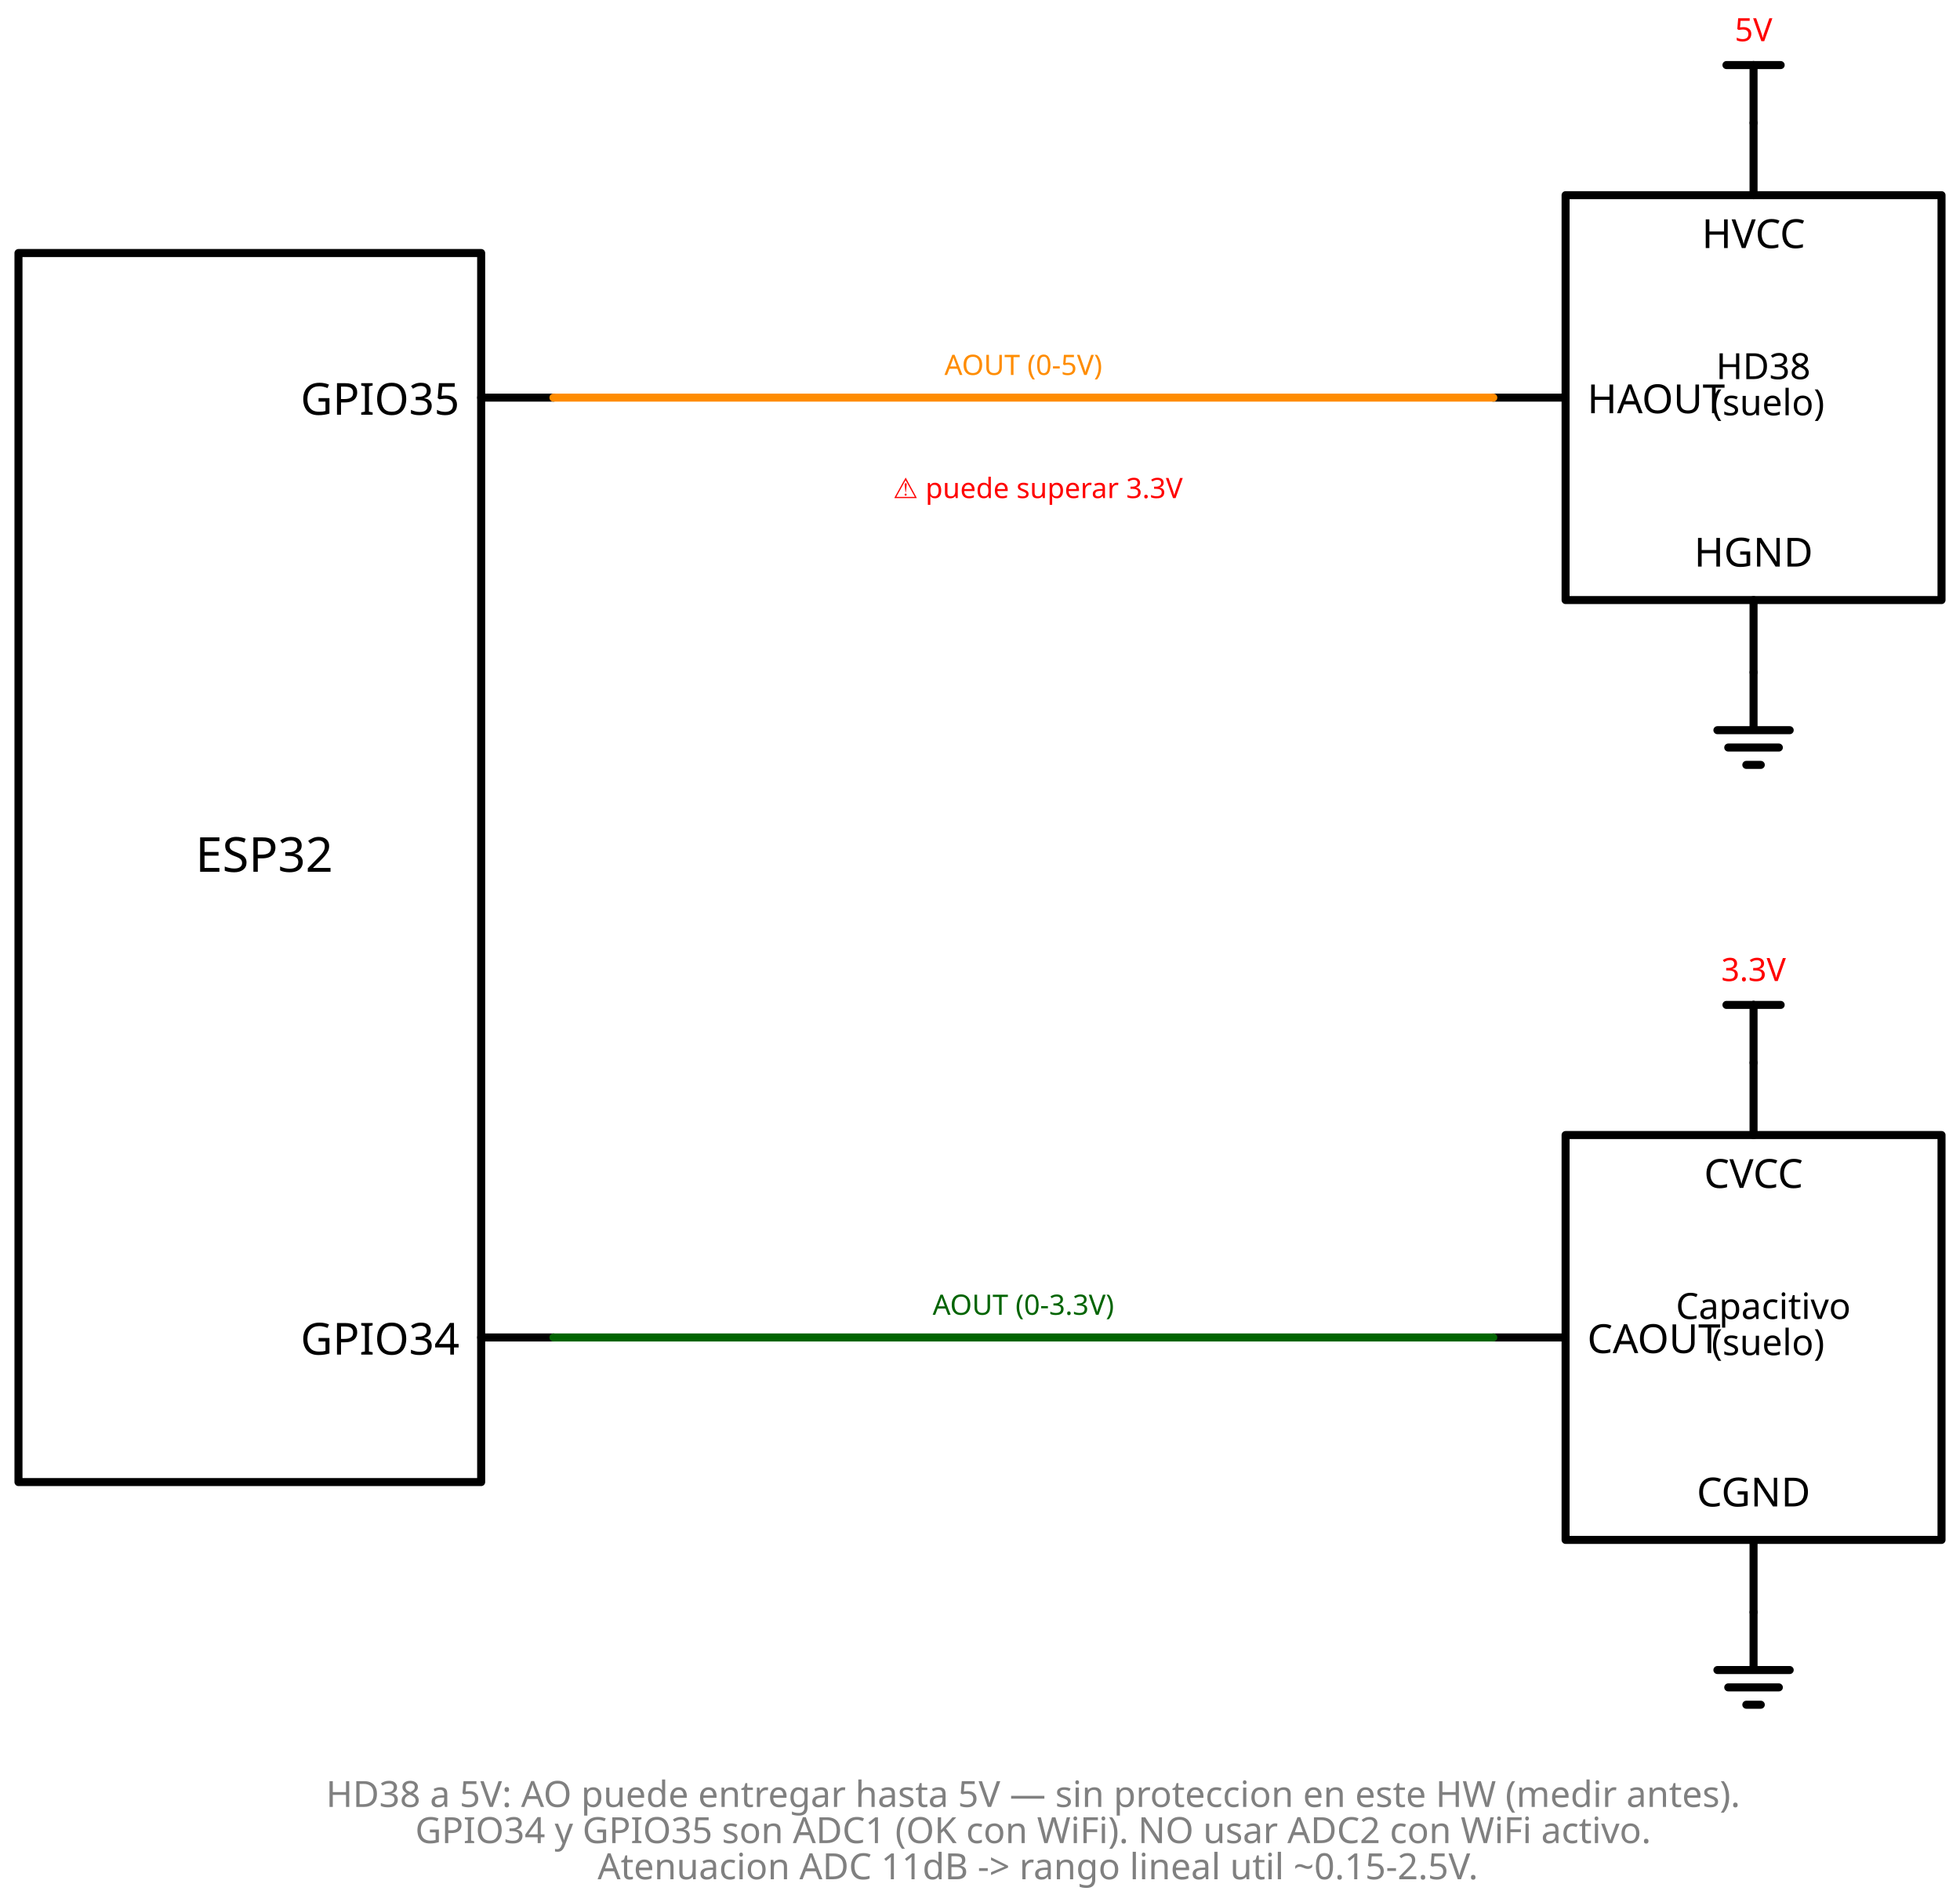
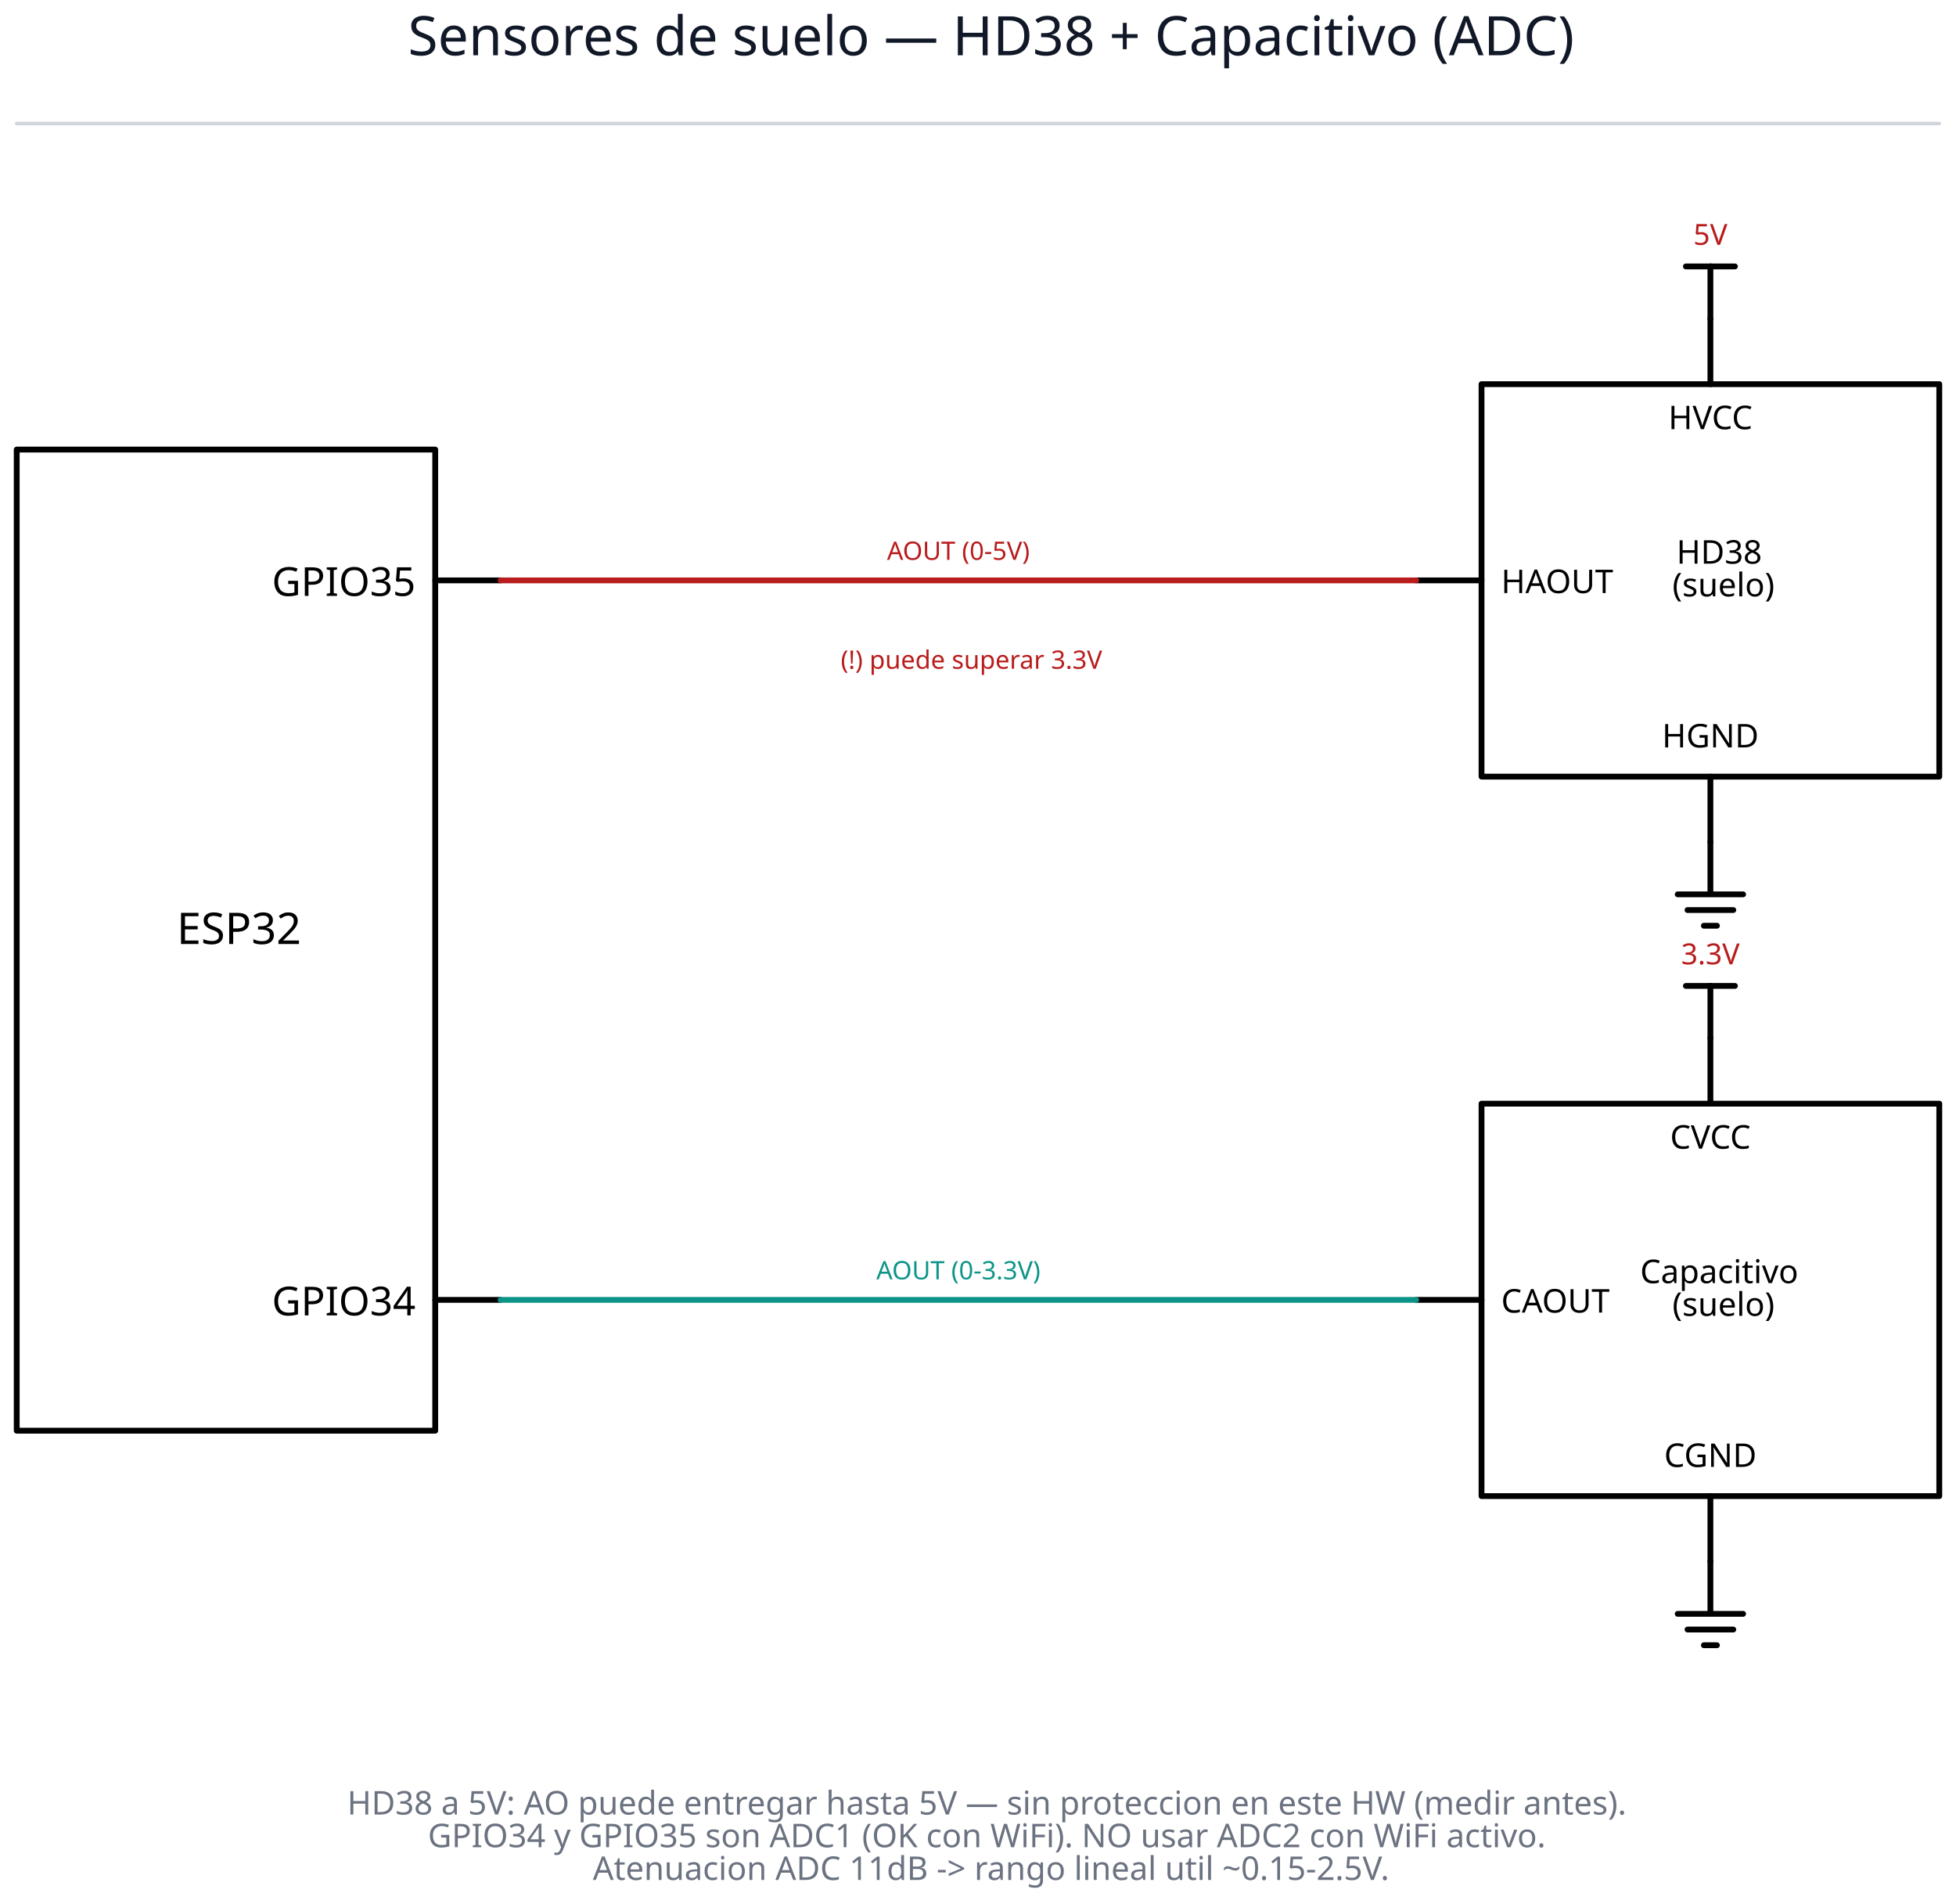
- <svg xmlns="http://www.w3.org/2000/svg" xml:lang="en" height="473.5pt" width="488.0pt" viewBox="-4.6 -369.0 488.0 473.5">
-   <path d="M 0.0,-0.0 L 115.2,-0.0 L 115.2,-306.0 L 0.0,-306.0 L 0.0,-0.0" style="stroke:black;fill:none;stroke-width:2.0;stroke-dasharray:-;stroke-linecap:round;stroke-linejoin:round;" />
-   <path d="M 115.2,-270.0 L 133.2,-270.0" style="stroke:black;fill:none;stroke-width:2.0;stroke-dasharray:-;stroke-linecap:round;stroke-linejoin:round;" />
-   <path d="M 115.2,-36.0 L 133.2,-36.0" style="stroke:black;fill:none;stroke-width:2.0;stroke-dasharray:-;stroke-linecap:round;stroke-linejoin:round;" />
-   <path d="M 385.2,-219.6 L 478.8,-219.6 L 478.8,-320.4 L 385.2,-320.4 L 385.2,-219.6" style="stroke:black;fill:none;stroke-width:2.0;stroke-dasharray:-;stroke-linecap:round;stroke-linejoin:round;" />
-   <path d="M 385.2,-270.0 L 367.2,-270.0" style="stroke:black;fill:none;stroke-width:2.0;stroke-dasharray:-;stroke-linecap:round;stroke-linejoin:round;" />
-   <path d="M 432.0,-320.4 L 432.0,-338.4" style="stroke:black;fill:none;stroke-width:2.0;stroke-dasharray:-;stroke-linecap:round;stroke-linejoin:round;" />
-   <path d="M 432.0,-219.6 L 432.0,-201.6" style="stroke:black;fill:none;stroke-width:2.0;stroke-dasharray:-;stroke-linecap:round;stroke-linejoin:round;" />
-   <path d="M 385.2,14.4 L 478.8,14.4 L 478.8,-86.4 L 385.2,-86.4 L 385.2,14.4" style="stroke:black;fill:none;stroke-width:2.0;stroke-dasharray:-;stroke-linecap:round;stroke-linejoin:round;" />
-   <path d="M 385.2,-36.0 L 367.2,-36.0" style="stroke:black;fill:none;stroke-width:2.0;stroke-dasharray:-;stroke-linecap:round;stroke-linejoin:round;" />
-   <path d="M 432.0,-86.4 L 432.0,-104.4" style="stroke:black;fill:none;stroke-width:2.0;stroke-dasharray:-;stroke-linecap:round;stroke-linejoin:round;" />
-   <path d="M 432.0,14.4 L 432.0,32.4" style="stroke:black;fill:none;stroke-width:2.0;stroke-dasharray:-;stroke-linecap:round;stroke-linejoin:round;" />
-   <path d="M 133.2,-270.0 L 250.2,-270.0 L 367.2,-270.0" style="stroke:darkorange;fill:none;stroke-width:2.0;stroke-dasharray:-;stroke-linecap:round;stroke-linejoin:round;" />
-   <path d="M 133.2,-36.0 L 250.2,-36.0 L 367.2,-36.0" style="stroke:darkgreen;fill:none;stroke-width:2.0;stroke-dasharray:-;stroke-linecap:round;stroke-linejoin:round;" />
-   <path d="M 432.0,-338.4 L 432.0,-352.8" style="stroke:black;fill:none;stroke-width:2.0;stroke-dasharray:-;stroke-linecap:round;stroke-linejoin:round;" />
-   <path d="M 432.0,-352.8 L 425.25,-352.8" style="stroke:black;fill:none;stroke-width:2.0;stroke-dasharray:-;stroke-linecap:round;stroke-linejoin:round;" />
-   <path d="M 432.0,-352.8 L 438.75,-352.8" style="stroke:black;fill:none;stroke-width:2.0;stroke-dasharray:-;stroke-linecap:round;stroke-linejoin:round;" />
-   <path d="M 432.0,-201.6 L 432.0,-187.2 L 423.0,-187.2 L 441.0,-187.2 M 425.7,-182.88 L 438.3,-182.88 M 430.2,-178.56 L 433.8,-178.56" style="stroke:black;fill:none;stroke-width:2.0;stroke-dasharray:-;stroke-linecap:round;stroke-linejoin:round;" />
-   <path d="M 432.0,-104.4 L 432.0,-118.8" style="stroke:black;fill:none;stroke-width:2.0;stroke-dasharray:-;stroke-linecap:round;stroke-linejoin:round;" />
-   <path d="M 432.0,-118.8 L 425.25,-118.8" style="stroke:black;fill:none;stroke-width:2.0;stroke-dasharray:-;stroke-linecap:round;stroke-linejoin:round;" />
-   <path d="M 432.0,-118.8 L 438.75,-118.8" style="stroke:black;fill:none;stroke-width:2.0;stroke-dasharray:-;stroke-linecap:round;stroke-linejoin:round;" />
-   <path d="M 432.0,32.4 L 432.0,46.8 L 423.0,46.8 L 441.0,46.8 M 425.7,51.12 L 438.3,51.12 M 430.2,55.44 L 433.8,55.44" style="stroke:black;fill:none;stroke-width:2.0;stroke-dasharray:-;stroke-linecap:round;stroke-linejoin:round;" />
-   <text x="109.8" y="-281.0" dominant-baseline="central" fill="black" font-size="11" font-family="sans" text-anchor="end">
+ <svg xmlns="http://www.w3.org/2000/svg" xml:lang="en" height="523.96pt" width="538.4pt" viewBox="-4.6 -393.72 538.4 523.96" style="background-color:white;">
+   <path d="M 0.0,-0.0 L 115.2,-0.0 L 115.2,-270.0 L 0.0,-270.0 L 0.0,-0.0" style="stroke:black;fill:none;stroke-width:1.6;stroke-dasharray:-;stroke-linecap:round;stroke-linejoin:round;" />
+   <path d="M 115.2,-234.0 L 133.2,-234.0" style="stroke:black;fill:none;stroke-width:1.6;stroke-dasharray:-;stroke-linecap:round;stroke-linejoin:round;" />
+   <path d="M 115.2,-36.0 L 133.2,-36.0" style="stroke:black;fill:none;stroke-width:1.6;stroke-dasharray:-;stroke-linecap:round;stroke-linejoin:round;" />
+   <path d="M 403.2,-180.0 L 529.2,-180.0 L 529.2,-288.0 L 403.2,-288.0 L 403.2,-180.0" style="stroke:black;fill:none;stroke-width:1.6;stroke-dasharray:-;stroke-linecap:round;stroke-linejoin:round;" />
+   <path d="M 403.2,-234.0 L 385.2,-234.0" style="stroke:black;fill:none;stroke-width:1.6;stroke-dasharray:-;stroke-linecap:round;stroke-linejoin:round;" />
+   <path d="M 466.2,-288.0 L 466.2,-306.0" style="stroke:black;fill:none;stroke-width:1.6;stroke-dasharray:-;stroke-linecap:round;stroke-linejoin:round;" />
+   <path d="M 466.2,-180.0 L 466.2,-162.0" style="stroke:black;fill:none;stroke-width:1.6;stroke-dasharray:-;stroke-linecap:round;stroke-linejoin:round;" />
+   <path d="M 403.2,18.0 L 529.2,18.0 L 529.2,-90.0 L 403.2,-90.0 L 403.2,18.0" style="stroke:black;fill:none;stroke-width:1.6;stroke-dasharray:-;stroke-linecap:round;stroke-linejoin:round;" />
+   <path d="M 403.2,-36.0 L 385.2,-36.0" style="stroke:black;fill:none;stroke-width:1.6;stroke-dasharray:-;stroke-linecap:round;stroke-linejoin:round;" />
+   <path d="M 466.2,-90.0 L 466.2,-108.0" style="stroke:black;fill:none;stroke-width:1.6;stroke-dasharray:-;stroke-linecap:round;stroke-linejoin:round;" />
+   <path d="M 466.2,18.0 L 466.2,36.0" style="stroke:black;fill:none;stroke-width:1.6;stroke-dasharray:-;stroke-linecap:round;stroke-linejoin:round;" />
+   <path d="M 133.2,-234.0 L 259.2,-234.0 L 385.2,-234.0" style="stroke:#b91c1c;fill:none;stroke-width:1.6;stroke-dasharray:-;stroke-linecap:round;stroke-linejoin:round;" />
+   <path d="M 133.2,-36.0 L 259.2,-36.0 L 385.2,-36.0" style="stroke:#0d9488;fill:none;stroke-width:1.6;stroke-dasharray:-;stroke-linecap:round;stroke-linejoin:round;" />
+   <path d="M 466.2,-306.0 L 466.2,-320.4" style="stroke:black;fill:none;stroke-width:1.6;stroke-dasharray:-;stroke-linecap:round;stroke-linejoin:round;" />
+   <path d="M 466.2,-320.4 L 459.45,-320.4" style="stroke:black;fill:none;stroke-width:1.6;stroke-dasharray:-;stroke-linecap:round;stroke-linejoin:round;" />
+   <path d="M 466.2,-320.4 L 472.95,-320.4" style="stroke:black;fill:none;stroke-width:1.6;stroke-dasharray:-;stroke-linecap:round;stroke-linejoin:round;" />
+   <path d="M 466.2,-162.0 L 466.2,-147.6 L 457.2,-147.6 L 475.2,-147.6 M 459.9,-143.28 L 472.5,-143.28 M 464.4,-138.96 L 468.0,-138.96" style="stroke:black;fill:none;stroke-width:1.6;stroke-dasharray:-;stroke-linecap:round;stroke-linejoin:round;" />
+   <path d="M 466.2,-108.0 L 466.2,-122.4" style="stroke:black;fill:none;stroke-width:1.6;stroke-dasharray:-;stroke-linecap:round;stroke-linejoin:round;" />
+   <path d="M 466.2,-122.4 L 459.45,-122.4" style="stroke:black;fill:none;stroke-width:1.6;stroke-dasharray:-;stroke-linecap:round;stroke-linejoin:round;" />
+   <path d="M 466.2,-122.4 L 472.95,-122.4" style="stroke:black;fill:none;stroke-width:1.6;stroke-dasharray:-;stroke-linecap:round;stroke-linejoin:round;" />
+   <path d="M 466.2,36.0 L 466.2,50.4 L 457.2,50.4 L 475.2,50.4 M 459.9,54.72 L 472.5,54.72 M 464.4,59.04 L 468.0,59.04" style="stroke:black;fill:none;stroke-width:1.6;stroke-dasharray:-;stroke-linecap:round;stroke-linejoin:round;" />
+   <path d="M 0.0,-359.72 L 264.6,-359.72 L 529.2,-359.72" style="stroke:#d1d5db;fill:none;stroke-width:1.0;stroke-dasharray:-;stroke-linecap:round;stroke-linejoin:round;" />
+   <text x="109.8" y="-245.0" dominant-baseline="central" fill="black" font-size="11" font-family="sans" text-anchor="end">
    <tspan x="109.8" dy="11">GPIO35</tspan>
  </text>
  <text x="109.8" y="-47.0" dominant-baseline="central" fill="black" font-size="11" font-family="sans" text-anchor="end">
    <tspan x="109.8" dy="11">GPIO34</tspan>
  </text>
-   <text x="61.2" y="-168.6" dominant-baseline="central" fill="black" font-size="12" font-family="sans" text-anchor="middle">
+   <text x="61.2" y="-150.6" dominant-baseline="central" fill="black" font-size="12" font-family="sans" text-anchor="middle">
    <tspan x="61.2" dy="12">ESP32</tspan>
  </text>
-   <text x="390.6" y="-280.0" dominant-baseline="central" fill="black" font-size="10" font-family="sans" text-anchor="start">
-     <tspan x="390.6" dy="10">HAOUT</tspan>
+   <text x="408.6" y="-243.0" dominant-baseline="central" fill="black" font-size="9" font-family="sans" text-anchor="start">
+     <tspan x="408.6" dy="9">HAOUT</tspan>
  </text>
-   <text x="432.0" y="-325.0" dominant-baseline="hanging" fill="black" font-size="10" font-family="sans" text-anchor="middle">
-     <tspan x="432.0" dy="10">HVCC</tspan>
+   <text x="466.2" y="-291.6" dominant-baseline="hanging" fill="black" font-size="9" font-family="sans" text-anchor="middle">
+     <tspan x="466.2" dy="9">HVCC</tspan>
  </text>
-   <text x="432.0" y="-235.0" dominant-baseline="ideographic" fill="black" font-size="10" font-family="sans" text-anchor="middle">
-     <tspan x="432.0" dy="10">HGND</tspan>
+   <text x="466.2" y="-194.4" dominant-baseline="ideographic" fill="black" font-size="9" font-family="sans" text-anchor="middle">
+     <tspan x="466.2" dy="9">HGND</tspan>
  </text>
-   <text x="435.6" y="-287.1" dominant-baseline="central" fill="black" font-size="9" font-family="sans" text-anchor="middle">
-     <tspan x="435.6" dy="9">HD38</tspan>
-     <tspan x="435.6" dy="9">(suelo)</tspan>
+   <text x="469.8" y="-251.1" dominant-baseline="central" fill="black" font-size="9" font-family="sans" text-anchor="middle">
+     <tspan x="469.8" dy="9">HD38</tspan>
+     <tspan x="469.8" dy="9">(suelo)</tspan>
  </text>
-   <text x="390.6" y="-46.0" dominant-baseline="central" fill="black" font-size="10" font-family="sans" text-anchor="start">
-     <tspan x="390.6" dy="10">CAOUT</tspan>
+   <text x="408.6" y="-45.0" dominant-baseline="central" fill="black" font-size="9" font-family="sans" text-anchor="start">
+     <tspan x="408.6" dy="9">CAOUT</tspan>
  </text>
-   <text x="432.0" y="-91.0" dominant-baseline="hanging" fill="black" font-size="10" font-family="sans" text-anchor="middle">
-     <tspan x="432.0" dy="10">CVCC</tspan>
+   <text x="466.2" y="-93.6" dominant-baseline="hanging" fill="black" font-size="9" font-family="sans" text-anchor="middle">
+     <tspan x="466.2" dy="9">CVCC</tspan>
  </text>
-   <text x="432.0" y="-1.0" dominant-baseline="ideographic" fill="black" font-size="10" font-family="sans" text-anchor="middle">
-     <tspan x="432.0" dy="10">CGND</tspan>
+   <text x="466.2" y="3.6" dominant-baseline="ideographic" fill="black" font-size="9" font-family="sans" text-anchor="middle">
+     <tspan x="466.2" dy="9">CGND</tspan>
  </text>
-   <text x="435.6" y="-53.1" dominant-baseline="central" fill="black" font-size="9" font-family="sans" text-anchor="middle">
-     <tspan x="435.6" dy="9">Capacitivo</tspan>
-     <tspan x="435.6" dy="9">(suelo)</tspan>
+   <text x="469.8" y="-53.1" dominant-baseline="central" fill="black" font-size="9" font-family="sans" text-anchor="middle">
+     <tspan x="469.8" dy="9">Capacitivo</tspan>
+     <tspan x="469.8" dy="9">(suelo)</tspan>
  </text>
-   <text x="250.2" y="-280.6" dominant-baseline="ideographic" fill="darkorange" font-size="7" font-family="sans" text-anchor="middle">
-     <tspan x="250.2" dy="7">AOUT (0-5V)</tspan>
+   <text x="259.2" y="-244.6" dominant-baseline="ideographic" fill="#b91c1c" font-size="7" font-family="sans" text-anchor="middle">
+     <tspan x="259.2" dy="7">AOUT (0-5V)</tspan>
  </text>
-   <text x="250.2" y="-46.6" dominant-baseline="ideographic" fill="darkgreen" font-size="7" font-family="sans" text-anchor="middle">
-     <tspan x="250.2" dy="7">AOUT (0-3.3V)</tspan>
+   <text x="259.2" y="-46.6" dominant-baseline="ideographic" fill="#0d9488" font-size="7" font-family="sans" text-anchor="middle">
+     <tspan x="259.2" dy="7">AOUT (0-3.3V)</tspan>
  </text>
-   <text x="432.0" y="-364.4" dominant-baseline="ideographic" fill="red" font-size="8" font-family="sans" text-anchor="middle">
-     <tspan x="432.0" dy="8">5V</tspan>
+   <text x="466.2" y="-332.0" dominant-baseline="ideographic" fill="#b91c1c" font-size="8" font-family="sans" text-anchor="middle">
+     <tspan x="466.2" dy="8">5V</tspan>
  </text>
-   <text x="432.0" y="-130.4" dominant-baseline="ideographic" fill="red" font-size="8" font-family="sans" text-anchor="middle">
-     <tspan x="432.0" dy="8">3.3V</tspan>
+   <text x="466.2" y="-134.0" dominant-baseline="ideographic" fill="#b91c1c" font-size="8" font-family="sans" text-anchor="middle">
+     <tspan x="466.2" dy="8">3.3V</tspan>
  </text>
-   <text x="253.8" y="-255.4" dominant-baseline="central" fill="red" font-size="7" font-family="sans" text-anchor="middle">
-     <tspan x="253.8" dy="7">⚠ puede superar 3.3V</tspan>
+   <text x="262.8" y="-219.4" dominant-baseline="central" fill="#b91c1c" font-size="7" font-family="sans" text-anchor="middle">
+     <tspan x="262.8" dy="7">(!) puede superar 3.3V</tspan>
  </text>
-   <text x="253.8" y="68.4" dominant-baseline="central" fill="gray" font-size="9" font-family="sans" text-anchor="middle">
-     <tspan x="253.8" dy="9">HD38 a 5V: AO puede entregar hasta 5V — sin proteccion en este HW (medir antes).</tspan>
-     <tspan x="253.8" dy="9">GPIO34 y GPIO35 son ADC1 (OK con WiFi). NO usar ADC2 con WiFi activo.</tspan>
-     <tspan x="253.8" dy="9">Atenuacion ADC 11dB -&gt; rango lineal util ~0.15-2.5V.</tspan>
+   <text x="268.2" y="89.64" dominant-baseline="hanging" fill="#6b7280" font-size="9" font-family="sans" text-anchor="middle">
+     <tspan x="268.2" dy="9">HD38 a 5V: AO puede entregar hasta 5V — sin proteccion en este HW (medir antes).</tspan>
+     <tspan x="268.2" dy="9">GPIO34 y GPIO35 son ADC1 (OK con WiFi). NO usar ADC2 con WiFi activo.</tspan>
+     <tspan x="268.2" dy="9">Atenuacion ADC 11dB -&gt; rango lineal util ~0.15-2.5V.</tspan>
+   </text>
+   <text x="268.2" y="-389.12" dominant-baseline="ideographic" fill="#111827" font-size="15" font-family="sans" text-anchor="middle">
+     <tspan x="268.2" dy="15">Sensores de suelo — HD38 + Capacitivo (ADC)</tspan>
  </text>
</svg>
